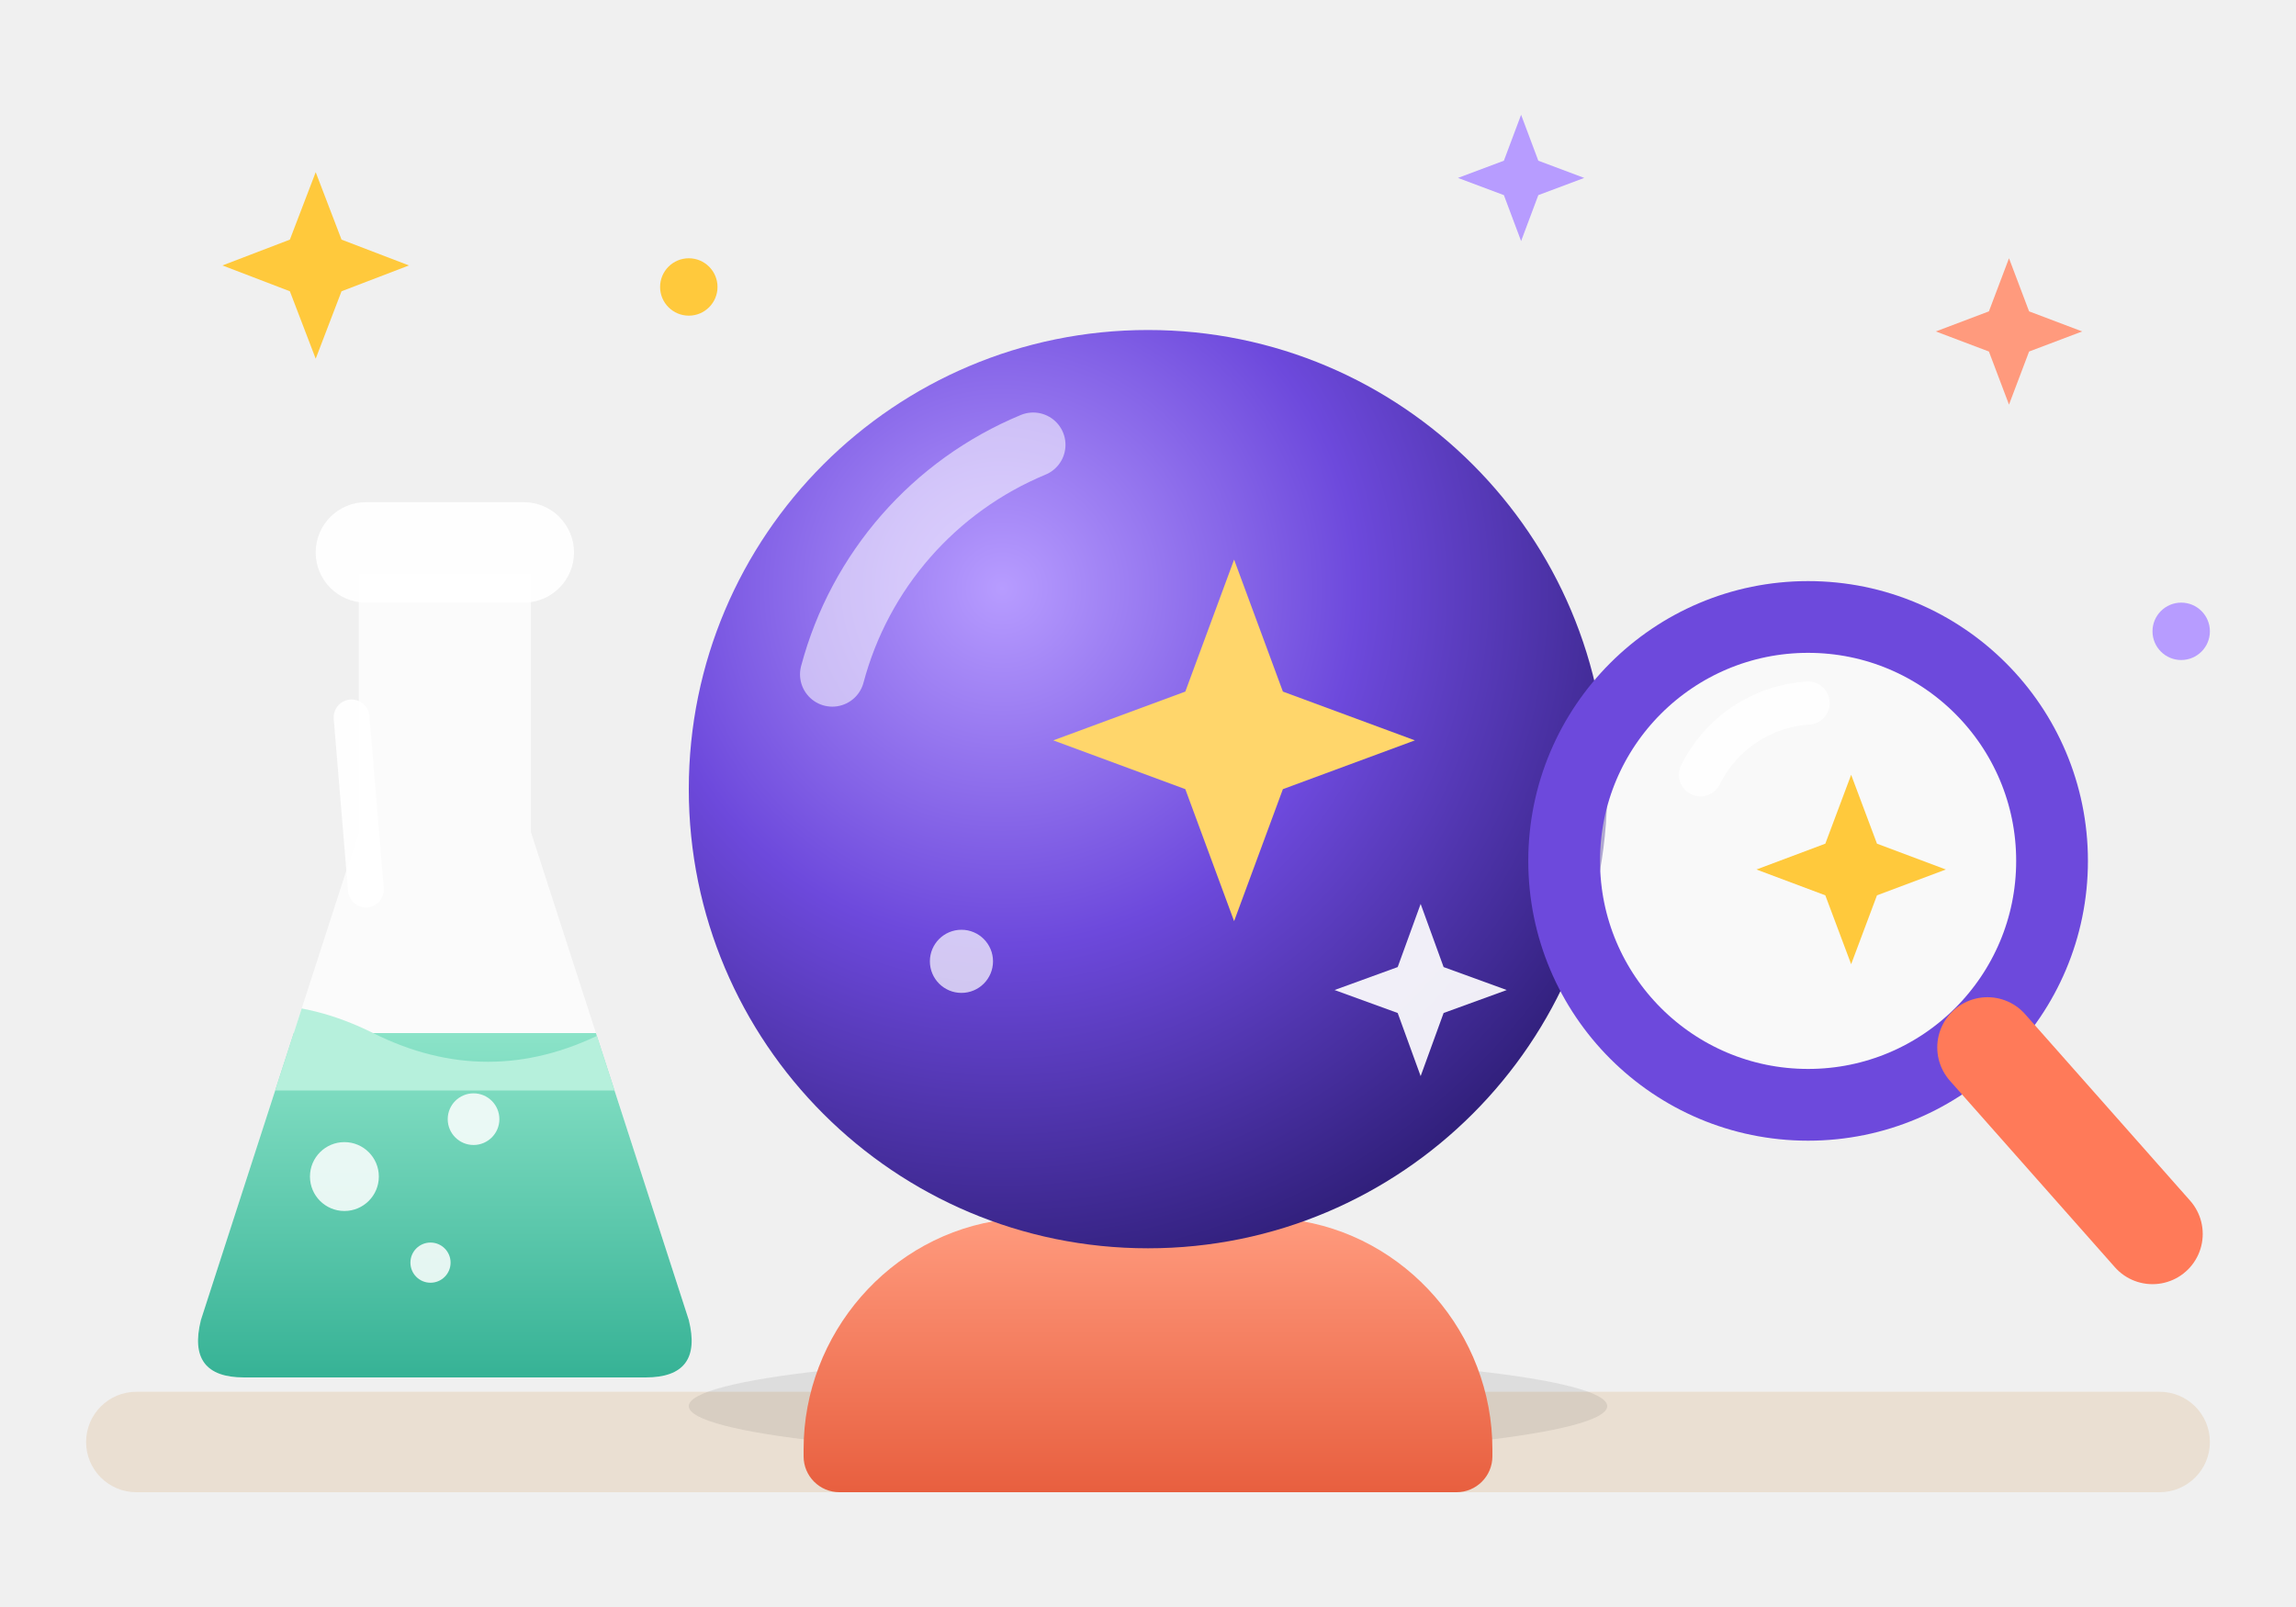
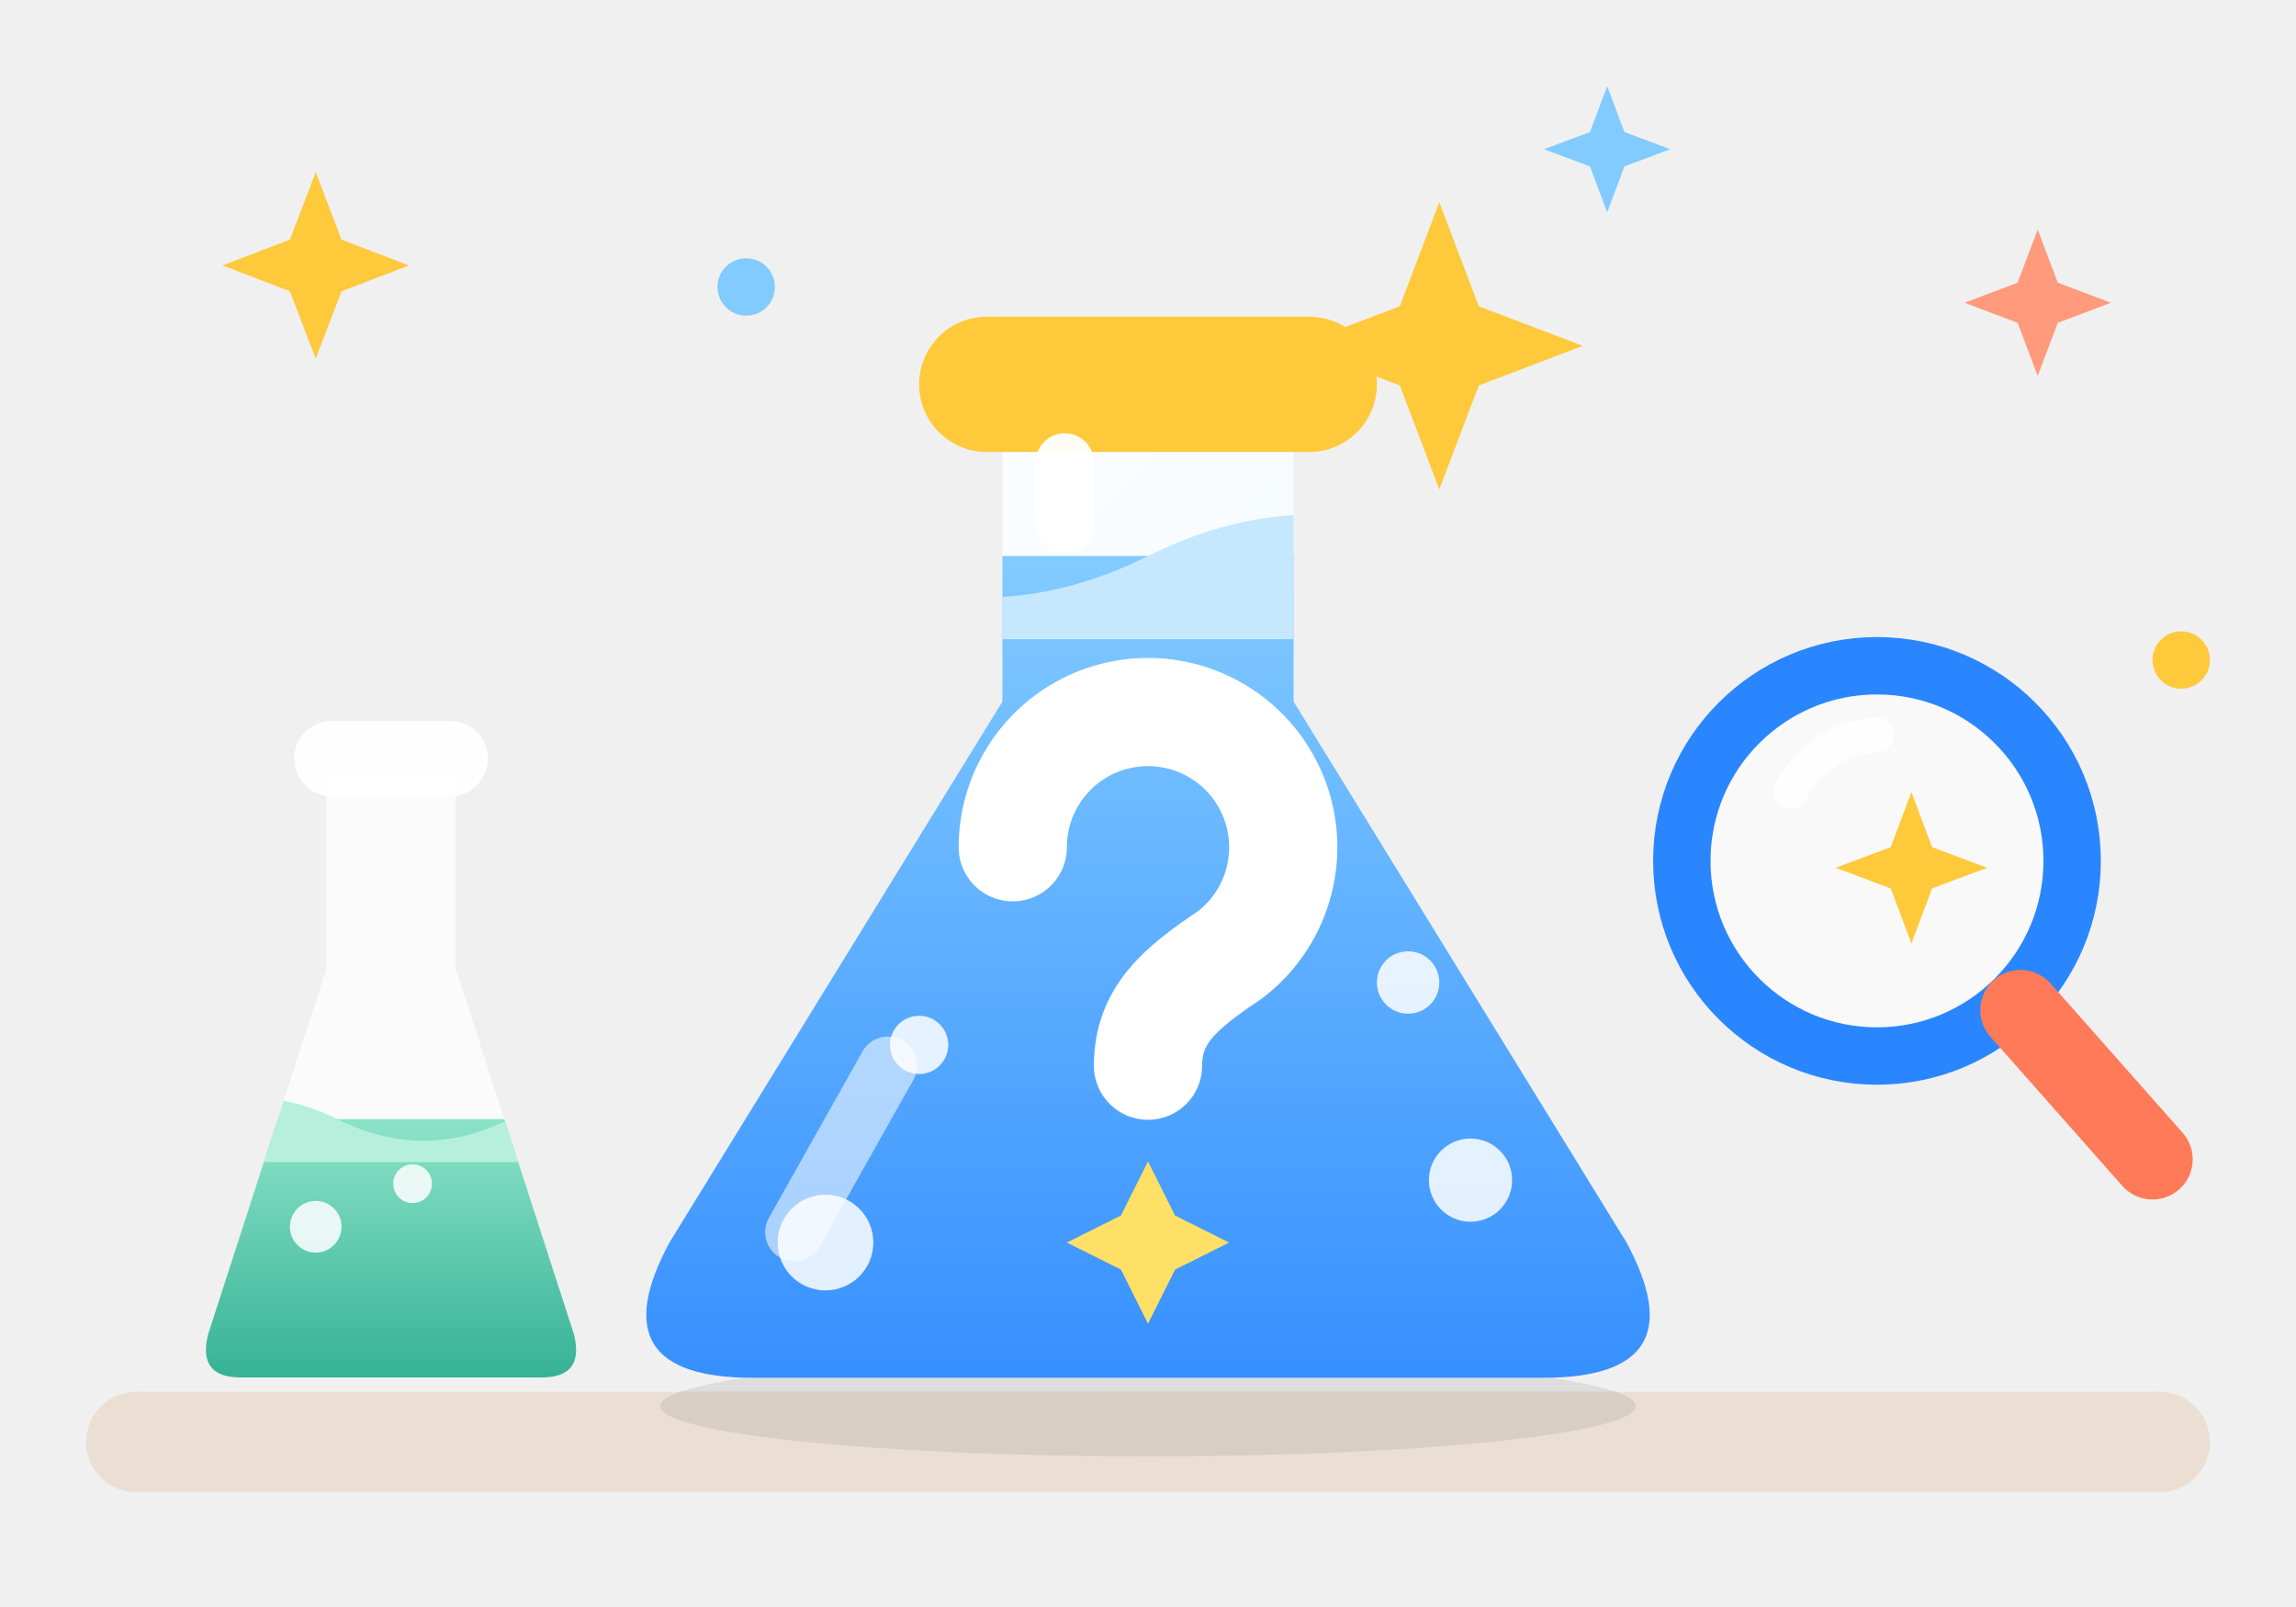
<svg xmlns="http://www.w3.org/2000/svg" viewBox="0 0 160 112" width="160" height="112">
  <defs>
-     <radialGradient id="ball" cx="34%" cy="28%" r="78%">
-       <stop offset="0" stop-color="#b79cff" />
-       <stop offset="0.5" stop-color="#6d49dc" />
-       <stop offset="1" stop-color="#301f7a" />
-     </radialGradient>
-     <linearGradient id="base" x1="0" y1="0" x2="0" y2="1">
-       <stop offset="0" stop-color="#ff9a7d" />
-       <stop offset="1" stop-color="#e85f3f" />
+     <clipPath id="hb-body">
+       <path d="M25 12H39V26L55 52Q58.5 58.5 51 58.5H13Q5.5 58.5 9 52L25 26Z" />
+     </clipPath>
+     <linearGradient id="hb-liq" x1="0" y1="0" x2="0" y2="1">
+       <stop offset="0" stop-color="#82cbff" />
+       <stop offset="1" stop-color="#2a86ff" />
    </linearGradient>
-     <linearGradient id="liq" x1="0" y1="0" x2="0" y2="1">
+     <linearGradient id="hb-glass" x1="0" y1="0" x2="1" y2="1">
+       <stop offset="0" stop-color="#ffffff" />
+       <stop offset="1" stop-color="#e9f6ff" />
+     </linearGradient>
+     <linearGradient id="hm-liq" x1="0" y1="0" x2="0" y2="1">
      <stop offset="0" stop-color="#8be3c8" />
      <stop offset="1" stop-color="#2fae91" />
    </linearGradient>
-     <clipPath id="fl">
+     <clipPath id="hm-fl">
      <path d="M25 40H37V58L48 92Q49 96 45 96H17Q13 96 14 92L25 58Z" />
    </clipPath>
  </defs>
  <rect x="6" y="97" width="148" height="7" rx="3.500" fill="#eadfd2" />
-   <ellipse cx="80" cy="98" rx="32" ry="3.500" fill="#000" opacity="0.08" />
-   <path d="M25 40H37V58L48 92Q49 96 45 96H17Q13 96 14 92L25 58Z" fill="#fff" fill-opacity="0.75" />
-   <g clip-path="url(#fl)">
-     <rect x="10" y="72" width="42" height="26" fill="url(#liq)" />
-     <path d="M10 72Q18 68 26 72T42 72T52 72V76H10Z" fill="#b6f0dc" />
+   <ellipse cx="80" cy="98" rx="34" ry="3.500" fill="#000" opacity="0.08" />
+   <g transform="translate(4 24) scale(0.75)">
+     <path d="M25 40H37V58L48 92Q49 96 45 96H17Q13 96 14 92L25 58Z" fill="#fff" fill-opacity="0.75" />
+     <g clip-path="url(#hm-fl)">
+       <rect x="10" y="72" width="42" height="26" fill="url(#hm-liq)" />
+       <path d="M10 72Q18 68 26 72T42 72T52 72V76H10Z" fill="#b6f0dc" />
+     </g>
+     <rect x="22" y="35" width="18" height="7" rx="3.500" fill="#fff" fill-opacity="0.95" />
+     <g fill="#fff" opacity="0.85">
+       <circle cx="24" cy="82" r="2.400" />
+       <circle cx="33" cy="78" r="1.800" />
+     </g>
  </g>
-   <rect x="22" y="35" width="18" height="7" rx="3.500" fill="#fff" fill-opacity="0.95" />
-   <g fill="#fff" opacity="0.85">
-     <circle cx="24" cy="82" r="2.400" />
-     <circle cx="33" cy="78" r="1.800" />
-     <circle cx="30" cy="88" r="1.400" />
+   <g transform="translate(33.600 11.200) scale(1.450)">
+     <path d="M25 12H39V26L55 52Q58.5 58.5 51 58.5H13Q5.5 58.5 9 52L25 26Z" fill="url(#hb-glass)" />
+     <g clip-path="url(#hb-body)">
+       <rect x="0" y="19" width="64" height="46" fill="url(#hb-liq)" />
+       <path d="M0 19Q8 15 16 19T32 19T48 19T64 19V23H0Z" fill="#c6e8ff" />
+       <g fill="#fff" fill-opacity="0.85">
+         <circle cx="16.500" cy="52" r="2.300" />
+         <circle cx="47.500" cy="49" r="2" />
+         <circle cx="44.500" cy="39.500" r="1.500" />
+         <circle cx="21" cy="42.500" r="1.400" />
+       </g>
+     </g>
+     <rect x="21" y="7.500" width="22" height="6.500" rx="3.250" fill="#ffc93c" />
+     <path d="M28 14.500V17.500" stroke="#fff" stroke-width="2.800" stroke-linecap="round" opacity="0.95" />
+     <path d="M15 51.500L19.500 43.500" stroke="#fff" stroke-width="2.800" stroke-linecap="round" opacity="0.55" />
+     <path d="M25.500 37.500a6.500 6.500 0 1 1 10.400 5.200c-2.400 1.600-3.900 2.900-3.900 5.300" transform="translate(0 -4.500)" fill="none" stroke="#fff" stroke-width="5.200" stroke-linecap="round" stroke-linejoin="round" />
+     <path d="M32 48.100l1.300 2.600 2.600 1.300-2.600 1.300-1.300 2.600-1.300-2.600-2.600-1.300 2.600-1.300z" fill="#ffe066" />
+     <path d="M46 2l1.900 5 5 1.900-5 1.900-1.900 5-1.900-5-5-1.900 5-1.900z" fill="#ffc93c" />
  </g>
-   <path d="M24.500 50L25.500 62" stroke="#fff" stroke-width="2.500" stroke-linecap="round" opacity="0.9" />
-   <path d="M56 101c0-8 6-15 14-16h20c8 1 14 8 14 16v.5a2.500 2.500 0 0 1-2.500 2.500H58.500A2.500 2.500 0 0 1 56 101.500z" fill="url(#base)" />
-   <circle cx="80" cy="55" r="32" fill="url(#ball)" />
-   <path d="M58 47A24 24 0 0 1 72 31" fill="none" stroke="#fff" stroke-opacity="0.55" stroke-width="4.500" stroke-linecap="round" />
-   <path d="M86 39l3.400 9.200 9.200 3.400-9.200 3.400L86 64.200l-3.400-9.200-9.200-3.400 9.200-3.400z" fill="#ffd66b" />
-   <path d="M99 63l1.600 4.400 4.400 1.600-4.400 1.600L99 75l-1.600-4.400-4.400-1.600 4.400-1.600z" fill="#fff" fill-opacity="0.92" />
-   <circle cx="67" cy="67" r="2.200" fill="#fff" fill-opacity="0.7" />
-   <circle cx="126" cy="60" r="17" fill="#fff" fill-opacity="0.6" />
-   <circle cx="126" cy="60" r="17" fill="none" stroke="#6d49dc" stroke-width="5" />
-   <path d="M138.500 73L150 86" stroke="#ff7a59" stroke-width="7" stroke-linecap="round" />
-   <path d="M118.500 54A9 9 0 0 1 126 49" fill="none" stroke="#fff" stroke-width="3" stroke-linecap="round" opacity="0.9" />
-   <path d="M129 54l1.800 4.800 4.800 1.800-4.800 1.800-1.800 4.800-1.800-4.800-4.800-1.800 4.800-1.800z" fill="#ffc93c" />
+   <g transform="translate(30 12) scale(0.8)">
+     <circle cx="126" cy="60" r="17" fill="#fff" fill-opacity="0.6" />
+     <circle cx="126" cy="60" r="17" fill="none" stroke="#2a86ff" stroke-width="5" />
+     <path d="M138.500 73L150 86" stroke="#ff7a59" stroke-width="7" stroke-linecap="round" />
+     <path d="M118.500 54A9 9 0 0 1 126 49" fill="none" stroke="#fff" stroke-width="3" stroke-linecap="round" opacity="0.9" />
+     <path d="M129 54l1.800 4.800 4.800 1.800-4.800 1.800-1.800 4.800-1.800-4.800-4.800-1.800 4.800-1.800z" fill="#ffc93c" />
+   </g>
  <path d="M22 12l1.800 4.700 4.700 1.800-4.700 1.800L22 25l-1.800-4.700-4.700-1.800 4.700-1.800z" fill="#ffc93c" />
-   <path d="M140 18l1.400 3.700 3.700 1.400-3.700 1.400-1.400 3.700-1.400-3.700-3.700-1.400 3.700-1.400z" fill="#ff9a7d" />
-   <path d="M106 8l1.200 3.200 3.200 1.200-3.200 1.200-1.200 3.200-1.200-3.200-3.200-1.200 3.200-1.200z" fill="#b79cff" />
-   <circle cx="48" cy="20" r="2" fill="#ffc93c" />
-   <circle cx="152" cy="44" r="2" fill="#b79cff" />
+   <path d="M142 16l1.400 3.700 3.700 1.400-3.700 1.400-1.400 3.700-1.400-3.700-3.700-1.400 3.700-1.400z" fill="#ff9a7d" />
+   <path d="M112 6l1.200 3.200 3.200 1.200-3.200 1.200-1.200 3.200-1.200-3.200-3.200-1.200 3.200-1.200z" fill="#82cbff" />
+   <circle cx="52" cy="20" r="2" fill="#82cbff" />
+   <circle cx="152" cy="46" r="2" fill="#ffc93c" />
</svg>
